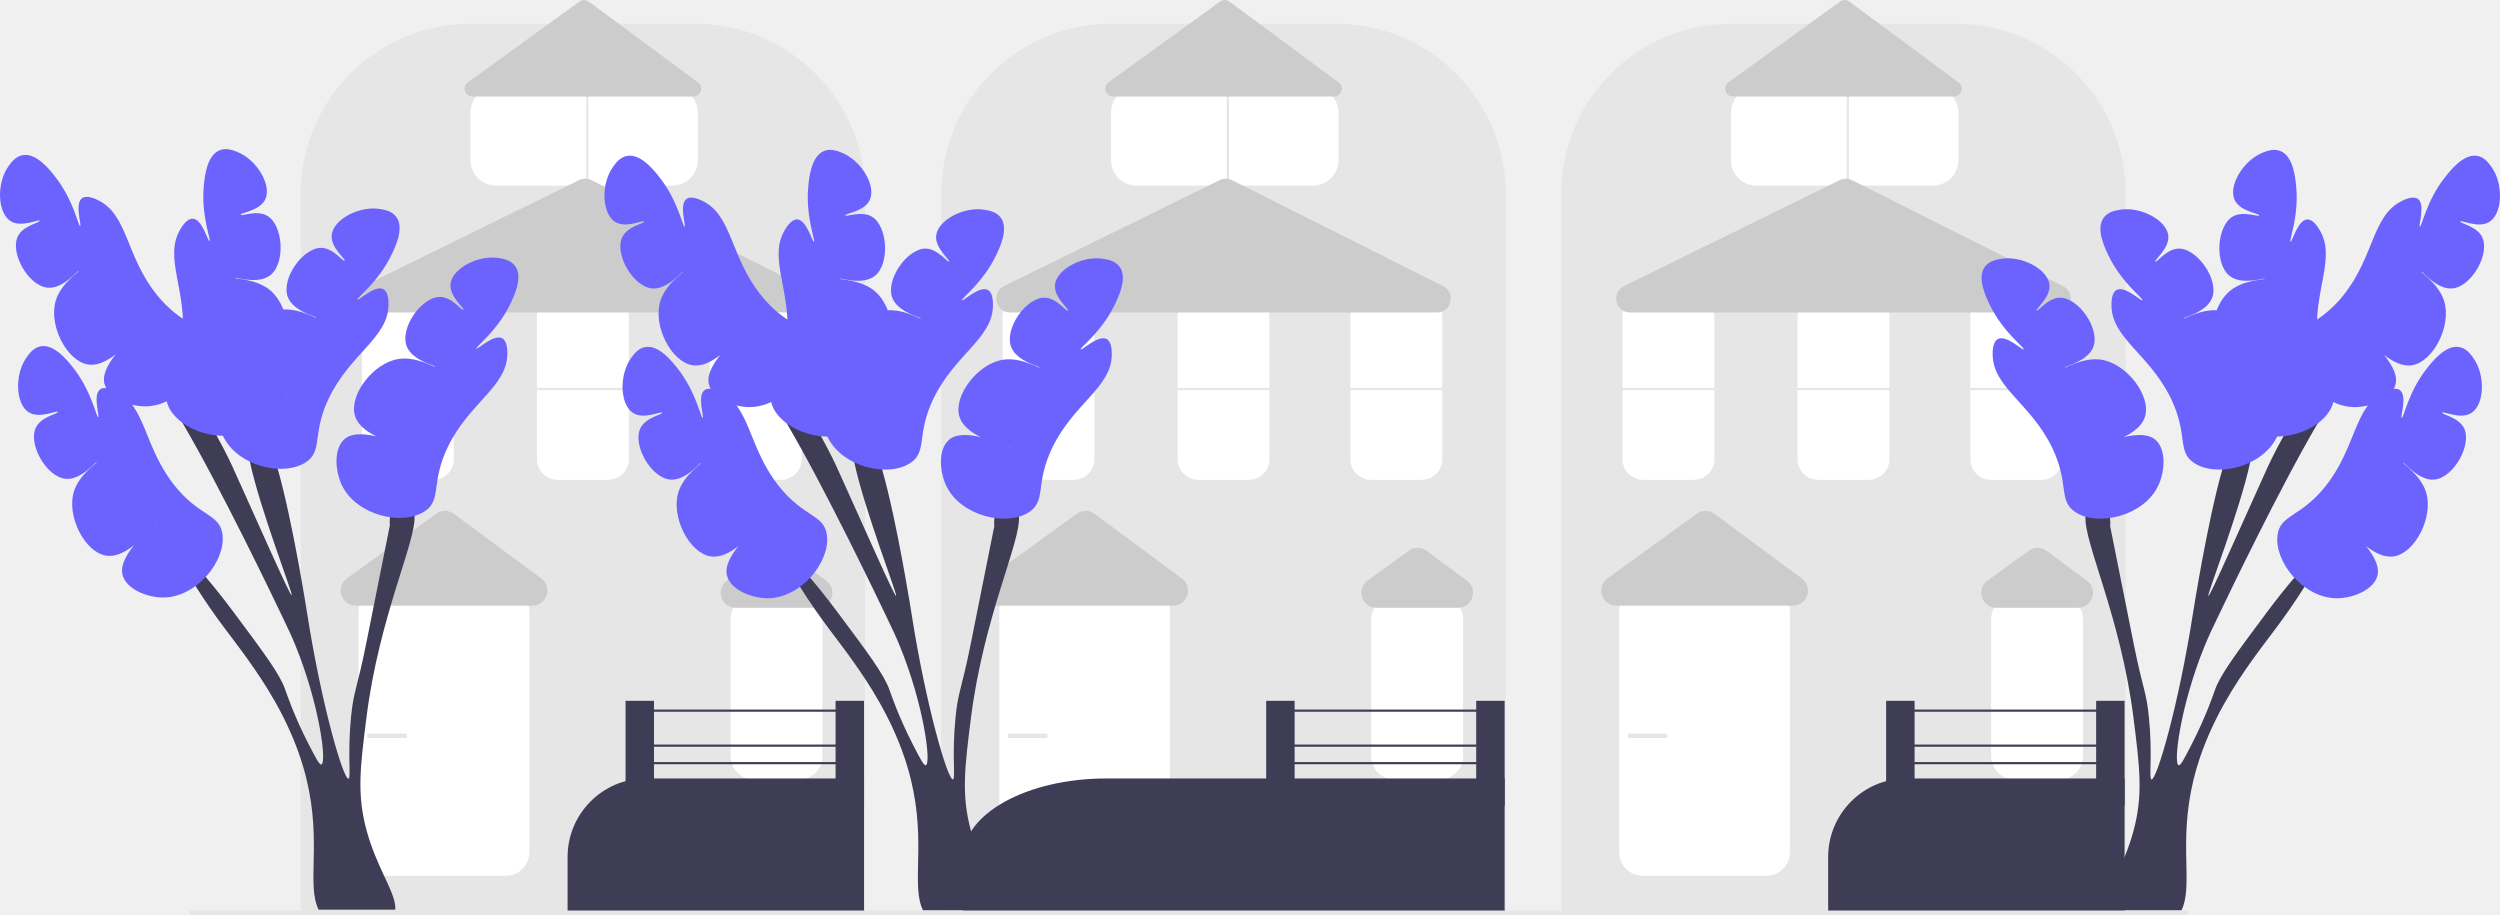
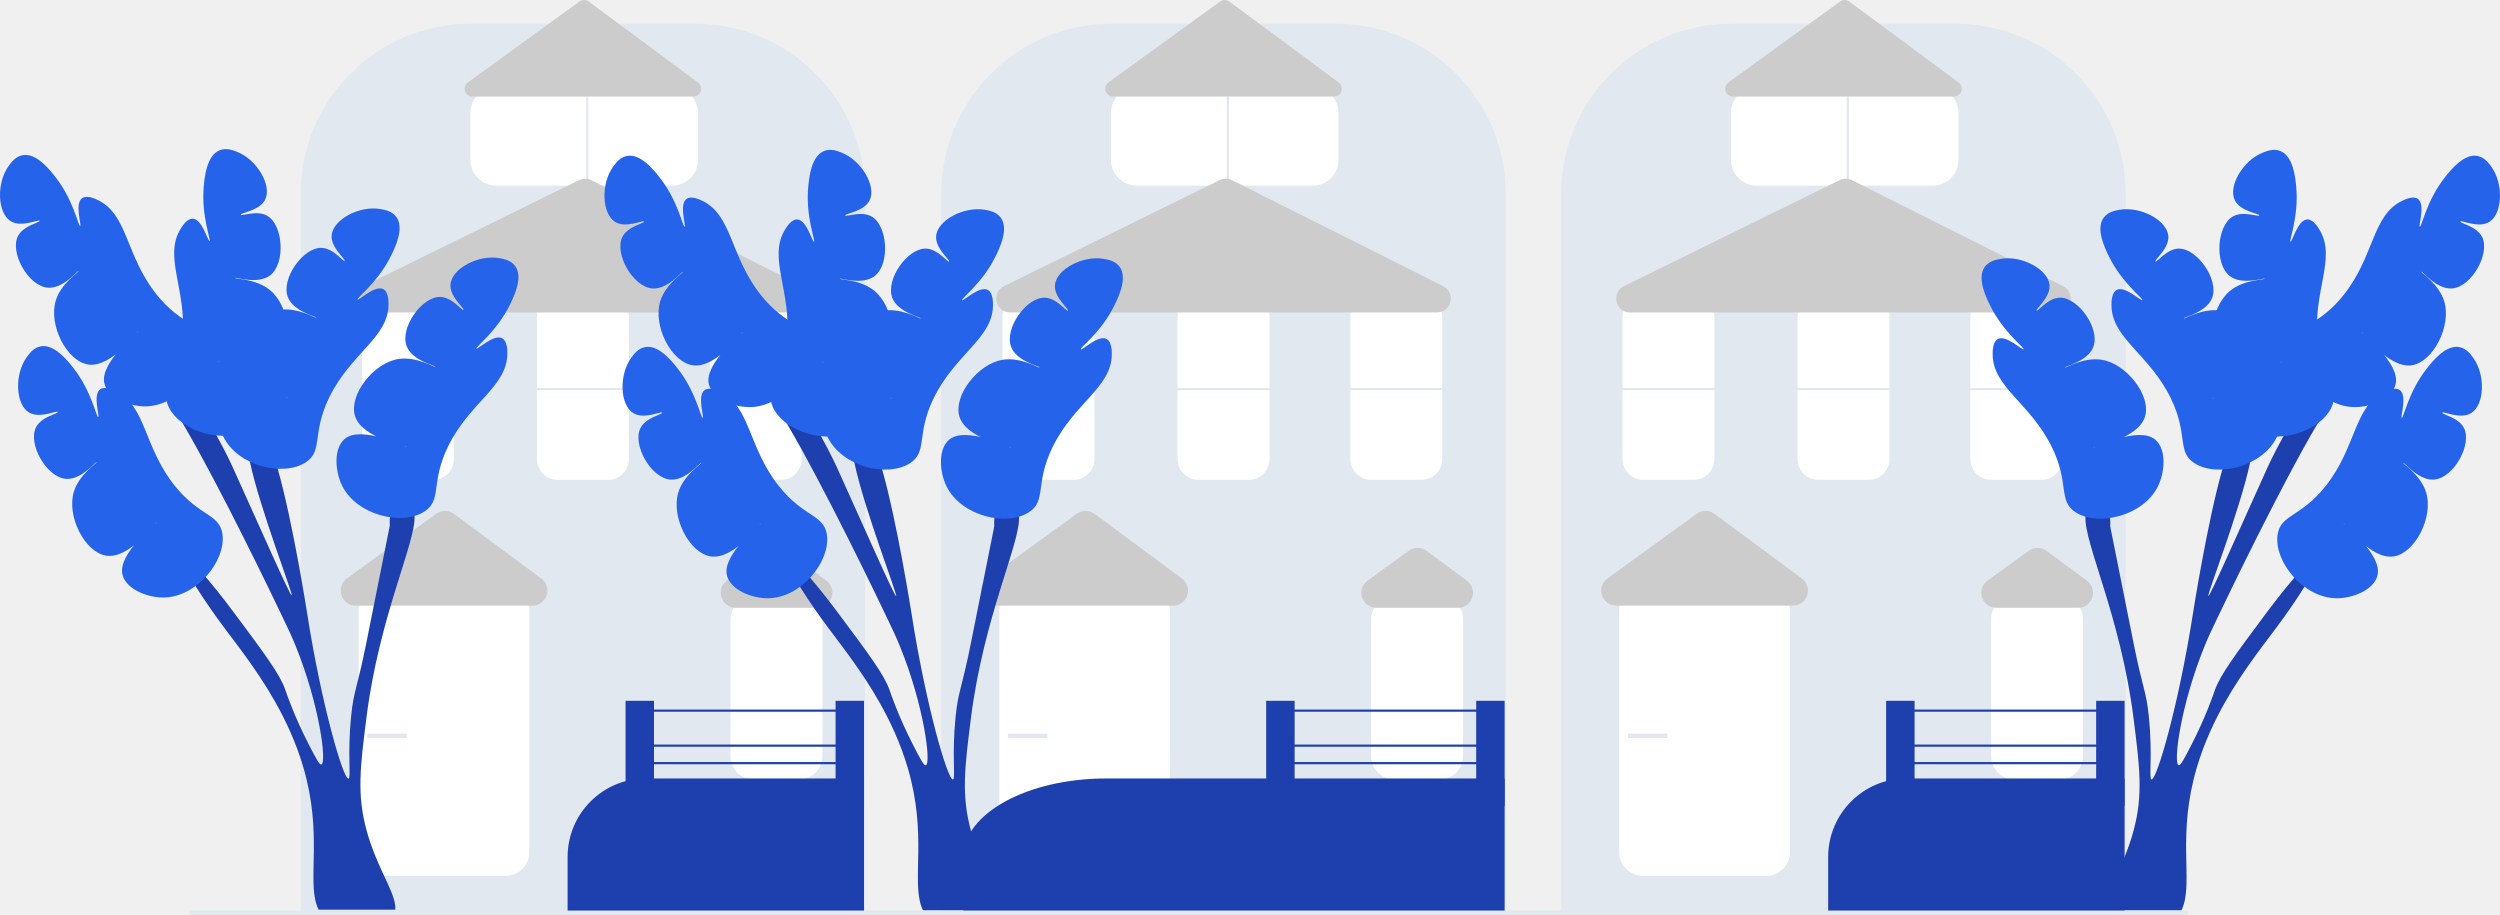
<svg xmlns="http://www.w3.org/2000/svg" width="967.814" height="354.159" viewBox="0 0 967.814 354.159">
  <g>
-     <path d="M582.907,353.449h-218.5V74.923c0-36.248,29.49-65.738,65.738-65.738h87.024c36.248,0,65.738,29.49,65.738,65.738V353.449Z" fill="#e6e6e6" />
+     <path d="M582.907,353.449h-218.5V74.923c0-36.248,29.49-65.738,65.738-65.738h87.024c36.248,0,65.738,29.49,65.738,65.738V353.449Z" fill="#E2E8F0" />
    <path d="M508.239,71.855h-68.214c-5.476,0-9.932-4.455-9.932-9.932v-18.246c0-5.477,4.455-9.932,9.932-9.932h68.214c5.477,0,9.932,4.455,9.932,9.932v18.246c0,5.477-4.455,9.932-9.932,9.932Z" fill="#fff" />
-     <rect x="407.175" y="82.441" width="136.351" height=".847" transform="translate(558.2154 -392.4859) rotate(90)" fill="#e6e6e6" />
+     <rect x="407.175" y="82.441" width="136.351" height=".847" transform="translate(558.2154 -392.4859) rotate(90)" fill="#E2E8F0" />
    <path d="M557.296,301.788h-17.378c-5.016,0-9.096-4.081-9.096-9.096v-52.948c0-5.015,4.08-9.096,9.096-9.096h17.378c5.016,0,9.096,4.081,9.096,9.096v52.948c0,5.015-4.08,9.096-9.096,9.096Z" fill="#fff" />
    <path d="M443.812,339.052h-47.866c-5.016,0-9.096-4.081-9.096-9.096v-93.599c0-5.015,4.08-9.096,9.096-9.096h47.866c5.016,0,9.096,4.081,9.096,9.096v93.599c0,5.015-4.08,9.096-9.096,9.096Z" fill="#fff" />
    <path d="M454.079,234.46h-68.355c-2.573,0-4.748-1.581-5.541-4.029-.793-2.447,.04-5.004,2.123-6.514l34.544-25.033c2.067-1.496,4.834-1.482,6.884,.036l33.811,25.033c2.057,1.523,2.867,4.077,2.066,6.506-.802,2.43-2.973,4-5.532,4Z" fill="#ccc" />
    <path d="M564.416,235.307h-31.572c-2.573,0-4.748-1.581-5.541-4.029-.794-2.447,.04-5.004,2.123-6.514l15.955-11.562c2.067-1.497,4.833-1.483,6.884,.036l15.617,11.562c2.056,1.522,2.867,4.076,2.066,6.506-.802,2.43-2.973,4-5.532,4Z" fill="#ccc" />
    <g>
      <path d="M550.333,185.763h-19.542c-4.419,0-8.014-3.595-8.014-8.014v-55.111c0-4.419,3.595-8.014,8.014-8.014h19.542c4.419,0,8.014,3.595,8.014,8.014v55.111c0,4.419-3.595,8.014-8.014,8.014Z" fill="#fff" />
      <path d="M483.428,185.763h-19.542c-4.419,0-8.014-3.595-8.014-8.014v-55.111c0-4.419,3.595-8.014,8.014-8.014h19.542c4.419,0,8.014,3.595,8.014,8.014v55.111c0,4.419-3.595,8.014-8.014,8.014Z" fill="#fff" />
      <path d="M415.676,185.763h-19.542c-4.419,0-8.014-3.595-8.014-8.014v-55.111c0-4.419,3.595-8.014,8.014-8.014h19.542c4.419,0,8.014,3.595,8.014,8.014v55.111c0,4.419-3.595,8.014-8.014,8.014Z" fill="#fff" />
      <path d="M556.231,120.975h-165.149c-2.958,0-4.769-2.095-5.251-4.17-.483-2.077,.219-4.756,2.874-6.061l83.46-41.013c1.504-.739,3.297-.732,4.797,.021l81.689,41.013c2.314,1.163,3.424,3.542,2.827,6.062-.598,2.519-2.656,4.148-5.246,4.148Z" fill="#ccc" />
    </g>
-     <path d="M582.483,353.026h-209.577v-21.269c0-16.758,24.807-30.392,55.3-30.392h154.276v51.661Z" fill="#3f3d56" />
-     <rect x="490.171" y="271.3" width="11.01" height="40.651" fill="#3f3d56" />
-     <rect x="571.474" y="271.3" width="11.01" height="40.651" fill="#3f3d56" />
-     <rect x="499.487" y="274.687" width="75.374" height=".847" fill="#3f3d56" />
-     <rect x="383.462" y="150.193" width="182.93" height=".847" fill="#e6e6e6" />
-     <rect x="499.487" y="288.238" width="75.374" height=".847" fill="#3f3d56" />
-     <rect x="499.487" y="295.013" width="75.374" height=".847" fill="#3f3d56" />
+     <path d="M582.483,353.026h-209.577v-21.269c0-16.758,24.807-30.392,55.3-30.392h154.276v51.661Z" fill="#1E40AF" />
+     <rect x="490.171" y="271.3" width="11.01" height="40.651" fill="#1E40AF" />
+     <rect x="571.474" y="271.3" width="11.01" height="40.651" fill="#1E40AF" />
+     <rect x="499.487" y="274.687" width="75.374" height=".847" fill="#1E40AF" />
+     <rect x="383.462" y="150.193" width="182.93" height=".847" fill="#E2E8F0" />
+     <rect x="499.487" y="288.238" width="75.374" height=".847" fill="#1E40AF" />
+     <rect x="499.487" y="295.013" width="75.374" height=".847" fill="#1E40AF" />
    <path d="M516.428,37.359h-85.542c-1.332,0-2.457-.818-2.868-2.085-.411-1.266,.021-2.589,1.099-3.371L472.346,.576c1.069-.773,2.501-.768,3.563,.019l42.312,31.327c1.064,.787,1.484,2.109,1.069,3.367-.415,1.257-1.539,2.07-2.863,2.07Z" fill="#ccc" />
-     <rect x="390.237" y="284.003" width="15.244" height="1.694" fill="#e6e6e6" />
+     <rect x="390.237" y="284.003" width="15.244" height="1.694" fill="#E2E8F0" />
  </g>
  <g>
-     <path d="M334.907,353.449H116.407V74.923c0-36.248,29.49-65.738,65.738-65.738h87.024c36.248,0,65.738,29.49,65.738,65.738V353.449Z" fill="#e6e6e6" />
+     <path d="M334.907,353.449H116.407V74.923c0-36.248,29.49-65.738,65.738-65.738h87.024c36.248,0,65.738,29.49,65.738,65.738V353.449Z" fill="#E2E8F0" />
    <path d="M260.239,71.855h-68.214c-5.476,0-9.932-4.455-9.932-9.932v-18.246c0-5.477,4.455-9.932,9.932-9.932h68.214c5.477,0,9.932,4.455,9.932,9.932v18.246c0,5.477-4.455,9.932-9.932,9.932Z" fill="#fff" />
-     <rect x="159.175" y="82.441" width="136.351" height=".847" transform="translate(310.2154 -144.4859) rotate(90)" fill="#e6e6e6" />
+     <rect x="159.175" y="82.441" width="136.351" height=".847" transform="translate(310.2154 -144.4859) rotate(90)" fill="#E2E8F0" />
    <path d="M309.296,301.788h-17.378c-5.016,0-9.096-4.081-9.096-9.096v-52.948c0-5.015,4.08-9.096,9.096-9.096h17.378c5.016,0,9.096,4.081,9.096,9.096v52.948c0,5.015-4.08,9.096-9.096,9.096Z" fill="#fff" />
    <path d="M195.812,339.052h-47.866c-5.016,0-9.096-4.081-9.096-9.096v-93.599c0-5.015,4.08-9.096,9.096-9.096h47.866c5.016,0,9.096,4.081,9.096,9.096v93.599c0,5.015-4.08,9.096-9.096,9.096Z" fill="#fff" />
    <path d="M206.079,234.46h-68.355c-2.573,0-4.748-1.581-5.541-4.029-.793-2.447,.04-5.004,2.123-6.514l34.544-25.033c2.067-1.496,4.834-1.482,6.884,.036l33.811,25.033c2.057,1.523,2.867,4.077,2.066,6.506-.802,2.43-2.973,4-5.532,4Z" fill="#ccc" />
    <path d="M316.416,235.307h-31.572c-2.573,0-4.748-1.581-5.541-4.029-.794-2.447,.04-5.004,2.123-6.514l15.955-11.562c2.067-1.497,4.833-1.483,6.884,.036l15.617,11.562c2.056,1.522,2.867,4.076,2.066,6.506-.802,2.43-2.973,4-5.532,4Z" fill="#ccc" />
    <g>
      <path d="M302.333,185.763h-19.542c-4.419,0-8.014-3.595-8.014-8.014v-55.111c0-4.419,3.595-8.014,8.014-8.014h19.542c4.419,0,8.014,3.595,8.014,8.014v55.111c0,4.419-3.595,8.014-8.014,8.014Z" fill="#fff" />
      <path d="M235.428,185.763h-19.542c-4.419,0-8.014-3.595-8.014-8.014v-55.111c0-4.419,3.595-8.014,8.014-8.014h19.542c4.419,0,8.014,3.595,8.014,8.014v55.111c0,4.419-3.595,8.014-8.014,8.014Z" fill="#fff" />
      <path d="M167.676,185.763h-19.542c-4.419,0-8.014-3.595-8.014-8.014v-55.111c0-4.419,3.595-8.014,8.014-8.014h19.542c4.419,0,8.014,3.595,8.014,8.014v55.111c0,4.419-3.595,8.014-8.014,8.014Z" fill="#fff" />
      <path d="M308.231,120.975H143.082c-2.958,0-4.769-2.095-5.251-4.17-.483-2.077,.219-4.756,2.874-6.061l83.46-41.013c1.504-.739,3.297-.732,4.797,.021l81.689,41.013c2.314,1.163,3.424,3.542,2.827,6.062-.598,2.519-2.656,4.148-5.246,4.148Z" fill="#ccc" />
    </g>
-     <path d="M334.483,353.026h-114.755v-21.269c0-16.758,13.583-30.392,30.28-30.392h84.475v51.661Z" fill="#3f3d56" />
-     <rect x="242.171" y="271.3" width="11.01" height="40.651" fill="#3f3d56" />
-     <rect x="323.474" y="271.3" width="11.01" height="40.651" fill="#3f3d56" />
-     <rect x="251.487" y="274.687" width="75.374" height=".847" fill="#3f3d56" />
-     <rect x="135.462" y="150.193" width="182.93" height=".847" fill="#e6e6e6" />
-     <rect x="251.487" y="288.238" width="75.374" height=".847" fill="#3f3d56" />
-     <rect x="251.487" y="295.013" width="75.374" height=".847" fill="#3f3d56" />
+     <path d="M334.483,353.026h-114.755v-21.269c0-16.758,13.583-30.392,30.28-30.392h84.475v51.661Z" fill="#1E40AF" />
+     <rect x="242.171" y="271.3" width="11.01" height="40.651" fill="#1E40AF" />
+     <rect x="323.474" y="271.3" width="11.01" height="40.651" fill="#1E40AF" />
+     <rect x="251.487" y="274.687" width="75.374" height=".847" fill="#1E40AF" />
+     <rect x="135.462" y="150.193" width="182.93" height=".847" fill="#E2E8F0" />
+     <rect x="251.487" y="288.238" width="75.374" height=".847" fill="#1E40AF" />
+     <rect x="251.487" y="295.013" width="75.374" height=".847" fill="#1E40AF" />
    <path d="M268.428,37.359h-85.542c-1.332,0-2.457-.818-2.868-2.085-.411-1.266,.021-2.589,1.099-3.371L224.346,.576c1.069-.773,2.501-.768,3.563,.019l42.312,31.327c1.064,.787,1.484,2.109,1.069,3.367-.415,1.257-1.539,2.07-2.863,2.07Z" fill="#ccc" />
-     <rect x="142.237" y="284.003" width="15.244" height="1.694" fill="#e6e6e6" />
+     <rect x="142.237" y="284.003" width="15.244" height="1.694" fill="#E2E8F0" />
  </g>
  <g>
-     <path d="M822.907,353.449h-218.5V74.923c0-36.248,29.49-65.738,65.738-65.738h87.024c36.248,0,65.738,29.49,65.738,65.738V353.449Z" fill="#e6e6e6" />
+     <path d="M822.907,353.449h-218.5V74.923c0-36.248,29.49-65.738,65.738-65.738h87.024c36.248,0,65.738,29.49,65.738,65.738V353.449Z" fill="#E2E8F0" />
    <path d="M748.239,71.855h-68.214c-5.476,0-9.932-4.455-9.932-9.932v-18.246c0-5.477,4.455-9.932,9.932-9.932h68.214c5.477,0,9.932,4.455,9.932,9.932v18.246c0,5.477-4.455,9.932-9.932,9.932Z" fill="#fff" />
-     <rect x="647.175" y="82.441" width="136.351" height=".847" transform="translate(798.2154 -632.4859) rotate(90)" fill="#e6e6e6" />
+     <rect x="647.175" y="82.441" width="136.351" height=".847" transform="translate(798.2154 -632.4859) rotate(90)" fill="#E2E8F0" />
    <path d="M797.296,301.788h-17.378c-5.016,0-9.096-4.081-9.096-9.096v-52.948c0-5.015,4.08-9.096,9.096-9.096h17.378c5.016,0,9.096,4.081,9.096,9.096v52.948c0,5.015-4.08,9.096-9.096,9.096Z" fill="#fff" />
    <path d="M683.812,339.052h-47.866c-5.016,0-9.096-4.081-9.096-9.096v-93.599c0-5.015,4.08-9.096,9.096-9.096h47.866c5.016,0,9.096,4.081,9.096,9.096v93.599c0,5.015-4.08,9.096-9.096,9.096Z" fill="#fff" />
    <path d="M694.079,234.46h-68.355c-2.573,0-4.748-1.581-5.541-4.029-.793-2.447,.04-5.004,2.123-6.514l34.544-25.033c2.067-1.496,4.834-1.482,6.884,.036l33.811,25.033c2.057,1.523,2.867,4.077,2.066,6.506-.802,2.43-2.973,4-5.532,4Z" fill="#ccc" />
    <path d="M804.416,235.307h-31.572c-2.573,0-4.748-1.581-5.541-4.029-.794-2.447,.04-5.004,2.123-6.514l15.955-11.562c2.067-1.497,4.833-1.483,6.884,.036l15.617,11.562c2.056,1.522,2.867,4.076,2.066,6.506-.802,2.43-2.973,4-5.532,4Z" fill="#ccc" />
    <g>
      <path d="M790.333,185.763h-19.542c-4.419,0-8.014-3.595-8.014-8.014v-55.111c0-4.419,3.595-8.014,8.014-8.014h19.542c4.419,0,8.014,3.595,8.014,8.014v55.111c0,4.419-3.595,8.014-8.014,8.014Z" fill="#fff" />
      <path d="M723.428,185.763h-19.542c-4.419,0-8.014-3.595-8.014-8.014v-55.111c0-4.419,3.595-8.014,8.014-8.014h19.542c4.419,0,8.014,3.595,8.014,8.014v55.111c0,4.419-3.595,8.014-8.014,8.014Z" fill="#fff" />
      <path d="M655.676,185.763h-19.542c-4.419,0-8.014-3.595-8.014-8.014v-55.111c0-4.419,3.595-8.014,8.014-8.014h19.542c4.419,0,8.014,3.595,8.014,8.014v55.111c0,4.419-3.595,8.014-8.014,8.014Z" fill="#fff" />
      <path d="M796.231,120.975h-165.149c-2.958,0-4.769-2.095-5.251-4.17-.483-2.077,.219-4.756,2.874-6.061l83.46-41.013c1.504-.739,3.297-.732,4.797,.021l81.689,41.013c2.314,1.163,3.424,3.542,2.827,6.062-.598,2.519-2.656,4.148-5.246,4.148Z" fill="#ccc" />
    </g>
-     <path d="M822.483,353.026h-114.755v-21.269c0-16.758,13.583-30.392,30.28-30.392h84.475v51.661Z" fill="#3f3d56" />
-     <rect x="730.171" y="271.3" width="11.01" height="40.651" fill="#3f3d56" />
-     <rect x="811.474" y="271.3" width="11.01" height="40.651" fill="#3f3d56" />
-     <rect x="739.487" y="274.687" width="75.374" height=".847" fill="#3f3d56" />
-     <rect x="623.462" y="150.193" width="182.93" height=".847" fill="#e6e6e6" />
-     <rect x="739.487" y="288.238" width="75.374" height=".847" fill="#3f3d56" />
-     <rect x="739.487" y="295.013" width="75.374" height=".847" fill="#3f3d56" />
+     <path d="M822.483,353.026h-114.755v-21.269c0-16.758,13.583-30.392,30.28-30.392h84.475v51.661Z" fill="#1E40AF" />
+     <rect x="730.171" y="271.3" width="11.01" height="40.651" fill="#1E40AF" />
+     <rect x="811.474" y="271.3" width="11.01" height="40.651" fill="#1E40AF" />
+     <rect x="739.487" y="274.687" width="75.374" height=".847" fill="#1E40AF" />
+     <rect x="623.462" y="150.193" width="182.93" height=".847" fill="#E2E8F0" />
+     <rect x="739.487" y="288.238" width="75.374" height=".847" fill="#1E40AF" />
+     <rect x="739.487" y="295.013" width="75.374" height=".847" fill="#1E40AF" />
    <path d="M756.428,37.359h-85.542c-1.332,0-2.457-.818-2.868-2.085-.411-1.266,.021-2.589,1.099-3.371L712.346,.576c1.069-.773,2.501-.768,3.563,.019l42.312,31.327c1.064,.787,1.484,2.109,1.069,3.367-.415,1.257-1.539,2.07-2.863,2.07Z" fill="#ccc" />
-     <rect x="630.237" y="284.003" width="15.244" height="1.694" fill="#e6e6e6" />
+     <rect x="630.237" y="284.003" width="15.244" height="1.694" fill="#E2E8F0" />
  </g>
  <g>
-     <path d="M152.977,350.479c.07,.59,.09,1.14,.05,1.68h-29.69c-.27-.54-.5-1.1-.7-1.68-3.63-10.43,2.34-27.79-5.23-53.53-5.62-19.1-16.11-34.04-21-41-6.01-8.56-12.82-16.46-20.71-29.08-1.71-2.73-3.47-5.69-5.29-8.92-.61-1.08-7.64-13.61-7-14,.3-.18,2.16,2.35,2.79,3.2,5.56,7.52,8.79,10.81,13.42,16.22,2.81,3.28,6.13,7.33,10.79,13.58,11.95,16.01,17.92,24.01,20,30,.55,1.6,3.48,10.26,9,21,2.82,5.48,4.23,8.22,5,8,2.18-.63-.76-23.32-10-46-1.58-3.86-2.76-6.33-5-11-3.64-7.62-23.91-49.97-38.81-75.32-1.87-3.19-3.66-6.1-5.31-8.65-.32-.48-.63-.95-.93-1.4-2.08-3.1-3.92-5.55-5.45-7.13-.81-.84-2.87-3.22-7-8-1.64-1.9-2.84-3.31-3.65-4.34-.12-.15-.23-.3-.32-.43-.98-1.28-1.26-1.9-1.03-2.23,.33-.47,1.6-.2,2.99,.29,.15,.05,.31,.11,.46,.17,1.51,.56,3.04,1.29,3.55,1.54,4.68,2.25,9.25,6.28,13.48,11.07,1.57,1.77,3.08,3.64,4.54,5.56,4.7,6.2,8.8,12.95,11.9,18.5,3.8,6.84,6.08,11.87,6.08,11.87,10.61,23.43,22.38,50.23,23,50,.68-.25-12.37-33.61-16.17-51.73-1.27-6.07-1.5-10.43,.17-11.27,.06-.03,.12-.06,.19-.08,.26-.09,.5-.08,.63-.07,0,0,1.55-.2,3.18,.15,2.03,.44,4.34,6.09,6.59,14.02,5.85,20.44,11.41,55.98,11.41,55.98,5.56,35.55,14,64.32,16,64,1.11-.18-.48-9.11,1-24,1.04-10.44,2.22-10.12,6-29,6-29.95,9-44.92,9-45-.03-.63-.11-1.9,.08-3.22,.2-1.43,.71-2.93,1.92-3.78,1.84-1.3,4.8-.74,6,0,.96,.6,1.45,1.7,1.56,3.28,.66,9.94-13.62,38.76-18.56,77.72-2.46,19.41-3.81,30,0,44,3.77,13.88,10.34,22.72,11.07,29.03Z" fill="#3f3d56" />
-     <path d="M193.407,99.949c-8.204-1.493-18.393,3.999-19,10-.5,4.94,5.572,9.45,5,10-.535,.514-4.297-4.907-9-5-7.106-.141-15.635,11.894-13,19,2.115,5.704,11.18,7.57,11,8-.169,.406-7.075-4.021-14-3-9.915,1.462-19.409,14.024-17,22,2.692,8.912,20.116,11.671,20,12-.122,.348-17.537-8.568-24-3-4.335,3.735-3.713,12.441-1,18,5.663,11.604,23.33,15.716,32,10,6.741-4.444,2.195-10.975,9-25,8.357-17.223,22.89-23.199,23-36,.01-1.164,.042-4.912-2-6-3.262-1.737-9.556,4.514-10,4-.48-.556,7.946-6.644,13-17,1.59-3.257,5.206-10.668,2-15-1.632-2.205-4.359-2.701-6-3Z" fill="#6c63ff" />
-     <path d="M147.407,80.949c-8.204-1.493-18.393,3.999-19,10-.5,4.94,5.572,9.45,5,10-.535,.514-4.297-4.907-9-5-7.106-.141-15.635,11.894-13,19,2.115,5.704,11.18,7.57,11,8-.169,.406-7.075-4.021-14-3-9.915,1.462-19.409,14.024-17,22,2.692,8.912,20.116,11.671,20,12-.122,.348-17.537-8.568-24-3-4.335,3.735-3.713,12.441-1,18,5.663,11.604,23.33,15.716,32,10,6.741-4.444,2.195-10.975,9-25,8.357-17.223,22.89-23.199,23-36,.01-1.164,.042-4.912-2-6-3.262-1.737-9.556,4.514-10,4-.48-.556,7.946-6.644,13-17,1.59-3.257,5.206-10.668,2-15-1.632-2.205-4.359-2.701-6-3Z" fill="#6c63ff" />
-     <path d="M91.705,58.745c7.776,3.011,13.598,13.014,10.982,18.45-2.153,4.474-9.687,5.15-9.486,5.918,.188,.717,6.227-1.941,10.286,.435,6.134,3.59,7.124,18.308,1.166,22.992-4.783,3.76-13.487,.618-13.559,1.079-.067,.434,8.134,.265,13.506,4.752,7.692,6.424,9.23,22.095,3.011,27.639-6.949,6.195-23.25-.55-23.323-.209-.077,.36,19.43,1.85,22.035,9.973,1.747,5.449-3.329,12.549-8.546,15.873-10.889,6.939-28.103,1.221-32.513-8.181-3.429-7.31,3.858-10.506,5.378-26.021,1.867-19.052-7.408-31.737-.818-42.712,.599-.998,2.529-4.212,4.839-4.073,3.689,.222,5.793,8.84,6.44,8.633,.7-.224-3.308-9.815-2.21-21.287,.345-3.608,1.131-11.817,6.127-13.837,2.544-1.029,5.128-.028,6.684,.574Z" fill="#6c63ff" />
-     <path d="M3.398,64.184c-4.903,6.745-4.374,18.308,.771,21.457,4.235,2.593,10.932-.922,11.179-.169,.231,.705-6.285,1.744-8.408,5.941-3.209,6.342,3.937,19.247,11.482,19.954,6.057,.568,11.669-6.791,11.979-6.442,.292,.329-6.692,4.631-8.775,11.314-2.983,9.568,4.22,23.571,12.451,24.859,9.197,1.44,19.24-13.064,19.486-12.817,.26,.261-15.326,12.086-13.112,20.325,1.485,5.526,9.599,8.741,15.786,8.707,12.912-.071,24.279-14.206,22.888-24.497-1.081-8.002-8.937-6.738-18.624-18.952-11.895-14.999-10.977-30.686-22.464-36.337-1.045-.514-4.408-2.168-6.274-.8-2.98,2.186-.077,10.569-.733,10.745-.709,.191-2.54-10.041-9.68-19.086-2.246-2.845-7.355-9.318-12.649-8.307-2.695,.514-4.324,2.756-5.305,4.105Z" fill="#6c63ff" />
-     <path d="M10.398,138.184c-4.903,6.745-4.374,18.308,.771,21.457,4.235,2.593,10.932-.922,11.179-.169,.231,.705-6.285,1.744-8.408,5.941-3.209,6.342,3.937,19.247,11.482,19.954,6.057,.568,11.669-6.791,11.979-6.442,.292,.329-6.692,4.631-8.775,11.314-2.983,9.568,4.22,23.571,12.451,24.859,9.197,1.44,19.24-13.064,19.486-12.817,.26,.261-15.326,12.086-13.112,20.325,1.485,5.526,9.599,8.741,15.786,8.707,12.912-.071,24.279-14.206,22.888-24.497-1.081-8.002-8.937-6.738-18.624-18.952-11.895-14.999-10.977-30.686-22.464-36.337-1.045-.514-4.408-2.168-6.274-.8-2.98,2.186-.077,10.569-.733,10.745-.709,.191-2.54-10.041-9.68-19.086-2.246-2.845-7.355-9.318-12.649-8.307-2.695,.514-4.324,2.756-5.305,4.105Z" fill="#6c63ff" />
+     <path d="M152.977,350.479c.07,.59,.09,1.14,.05,1.68h-29.69c-.27-.54-.5-1.1-.7-1.68-3.63-10.43,2.34-27.79-5.23-53.53-5.62-19.1-16.11-34.04-21-41-6.01-8.56-12.82-16.46-20.71-29.08-1.71-2.73-3.47-5.69-5.29-8.92-.61-1.08-7.64-13.61-7-14,.3-.18,2.16,2.35,2.79,3.2,5.56,7.52,8.79,10.81,13.42,16.22,2.81,3.28,6.13,7.33,10.79,13.58,11.95,16.01,17.92,24.01,20,30,.55,1.6,3.48,10.26,9,21,2.82,5.48,4.23,8.22,5,8,2.18-.63-.76-23.32-10-46-1.58-3.86-2.76-6.33-5-11-3.64-7.62-23.91-49.97-38.81-75.32-1.87-3.19-3.66-6.1-5.31-8.65-.32-.48-.63-.95-.93-1.4-2.08-3.1-3.92-5.55-5.45-7.13-.81-.84-2.87-3.22-7-8-1.64-1.9-2.84-3.31-3.65-4.34-.12-.15-.23-.3-.32-.43-.98-1.28-1.26-1.9-1.03-2.23,.33-.47,1.6-.2,2.99,.29,.15,.05,.31,.11,.46,.17,1.51,.56,3.04,1.29,3.55,1.54,4.68,2.25,9.25,6.28,13.48,11.07,1.57,1.77,3.08,3.64,4.54,5.56,4.7,6.2,8.8,12.95,11.9,18.5,3.8,6.84,6.08,11.87,6.08,11.87,10.61,23.43,22.38,50.23,23,50,.68-.25-12.37-33.61-16.17-51.73-1.27-6.07-1.5-10.43,.17-11.27,.06-.03,.12-.06,.19-.08,.26-.09,.5-.08,.63-.07,0,0,1.55-.2,3.18,.15,2.03,.44,4.34,6.09,6.59,14.02,5.85,20.44,11.41,55.98,11.41,55.98,5.56,35.55,14,64.32,16,64,1.11-.18-.48-9.11,1-24,1.04-10.44,2.22-10.12,6-29,6-29.95,9-44.92,9-45-.03-.63-.11-1.9,.08-3.22,.2-1.43,.71-2.93,1.92-3.78,1.84-1.3,4.8-.74,6,0,.96,.6,1.45,1.7,1.56,3.28,.66,9.94-13.62,38.76-18.56,77.72-2.46,19.41-3.81,30,0,44,3.77,13.88,10.34,22.72,11.07,29.03Z" fill="#1E40AF" />
+     <path d="M193.407,99.949c-8.204-1.493-18.393,3.999-19,10-.5,4.94,5.572,9.45,5,10-.535,.514-4.297-4.907-9-5-7.106-.141-15.635,11.894-13,19,2.115,5.704,11.18,7.57,11,8-.169,.406-7.075-4.021-14-3-9.915,1.462-19.409,14.024-17,22,2.692,8.912,20.116,11.671,20,12-.122,.348-17.537-8.568-24-3-4.335,3.735-3.713,12.441-1,18,5.663,11.604,23.33,15.716,32,10,6.741-4.444,2.195-10.975,9-25,8.357-17.223,22.89-23.199,23-36,.01-1.164,.042-4.912-2-6-3.262-1.737-9.556,4.514-10,4-.48-.556,7.946-6.644,13-17,1.59-3.257,5.206-10.668,2-15-1.632-2.205-4.359-2.701-6-3Z" fill="#2563EB" />
+     <path d="M147.407,80.949c-8.204-1.493-18.393,3.999-19,10-.5,4.94,5.572,9.45,5,10-.535,.514-4.297-4.907-9-5-7.106-.141-15.635,11.894-13,19,2.115,5.704,11.18,7.57,11,8-.169,.406-7.075-4.021-14-3-9.915,1.462-19.409,14.024-17,22,2.692,8.912,20.116,11.671,20,12-.122,.348-17.537-8.568-24-3-4.335,3.735-3.713,12.441-1,18,5.663,11.604,23.33,15.716,32,10,6.741-4.444,2.195-10.975,9-25,8.357-17.223,22.89-23.199,23-36,.01-1.164,.042-4.912-2-6-3.262-1.737-9.556,4.514-10,4-.48-.556,7.946-6.644,13-17,1.59-3.257,5.206-10.668,2-15-1.632-2.205-4.359-2.701-6-3Z" fill="#2563EB" />
+     <path d="M91.705,58.745c7.776,3.011,13.598,13.014,10.982,18.45-2.153,4.474-9.687,5.15-9.486,5.918,.188,.717,6.227-1.941,10.286,.435,6.134,3.59,7.124,18.308,1.166,22.992-4.783,3.76-13.487,.618-13.559,1.079-.067,.434,8.134,.265,13.506,4.752,7.692,6.424,9.23,22.095,3.011,27.639-6.949,6.195-23.25-.55-23.323-.209-.077,.36,19.43,1.85,22.035,9.973,1.747,5.449-3.329,12.549-8.546,15.873-10.889,6.939-28.103,1.221-32.513-8.181-3.429-7.31,3.858-10.506,5.378-26.021,1.867-19.052-7.408-31.737-.818-42.712,.599-.998,2.529-4.212,4.839-4.073,3.689,.222,5.793,8.84,6.44,8.633,.7-.224-3.308-9.815-2.21-21.287,.345-3.608,1.131-11.817,6.127-13.837,2.544-1.029,5.128-.028,6.684,.574Z" fill="#2563EB" />
+     <path d="M3.398,64.184c-4.903,6.745-4.374,18.308,.771,21.457,4.235,2.593,10.932-.922,11.179-.169,.231,.705-6.285,1.744-8.408,5.941-3.209,6.342,3.937,19.247,11.482,19.954,6.057,.568,11.669-6.791,11.979-6.442,.292,.329-6.692,4.631-8.775,11.314-2.983,9.568,4.22,23.571,12.451,24.859,9.197,1.44,19.24-13.064,19.486-12.817,.26,.261-15.326,12.086-13.112,20.325,1.485,5.526,9.599,8.741,15.786,8.707,12.912-.071,24.279-14.206,22.888-24.497-1.081-8.002-8.937-6.738-18.624-18.952-11.895-14.999-10.977-30.686-22.464-36.337-1.045-.514-4.408-2.168-6.274-.8-2.98,2.186-.077,10.569-.733,10.745-.709,.191-2.54-10.041-9.68-19.086-2.246-2.845-7.355-9.318-12.649-8.307-2.695,.514-4.324,2.756-5.305,4.105Z" fill="#2563EB" />
+     <path d="M10.398,138.184c-4.903,6.745-4.374,18.308,.771,21.457,4.235,2.593,10.932-.922,11.179-.169,.231,.705-6.285,1.744-8.408,5.941-3.209,6.342,3.937,19.247,11.482,19.954,6.057,.568,11.669-6.791,11.979-6.442,.292,.329-6.692,4.631-8.775,11.314-2.983,9.568,4.22,23.571,12.451,24.859,9.197,1.44,19.24-13.064,19.486-12.817,.26,.261-15.326,12.086-13.112,20.325,1.485,5.526,9.599,8.741,15.786,8.707,12.912-.071,24.279-14.206,22.888-24.497-1.081-8.002-8.937-6.738-18.624-18.952-11.895-14.999-10.977-30.686-22.464-36.337-1.045-.514-4.408-2.168-6.274-.8-2.98,2.186-.077,10.569-.733,10.745-.709,.191-2.54-10.041-9.68-19.086-2.246-2.845-7.355-9.318-12.649-8.307-2.695,.514-4.324,2.756-5.305,4.105Z" fill="#2563EB" />
  </g>
  <g>
-     <path d="M386.977,350.769c.07,.59,.09,1.14,.05,1.68h-29.69c-.27-.54-.5-1.1-.7-1.68-3.63-10.43,2.34-27.79-5.23-53.53-5.62-19.1-16.11-34.04-21-41-6.01-8.56-12.82-16.46-20.71-29.08-1.71-2.73-3.47-5.69-5.29-8.92-.61-1.08-7.64-13.61-7-14,.3-.18,2.16,2.35,2.79,3.2,5.56,7.52,8.79,10.81,13.42,16.22,2.81,3.28,6.13,7.33,10.79,13.58,11.95,16.01,17.92,24.01,20,30,.55,1.6,3.48,10.26,9,21,2.82,5.48,4.23,8.22,5,8,2.18-.63-.76-23.32-10-46-1.58-3.86-2.76-6.33-5-11-3.64-7.62-23.91-49.97-38.81-75.32-1.87-3.19-3.66-6.1-5.31-8.65-.32-.48-.63-.95-.93-1.4-2.08-3.1-3.92-5.55-5.45-7.13-.81-.84-2.87-3.22-7-8-1.64-1.9-2.84-3.31-3.65-4.34-.12-.15-.23-.3-.32-.43-.98-1.28-1.26-1.9-1.03-2.23,.33-.47,1.6-.2,2.99,.29,.15,.05,.31,.11,.46,.17,1.51,.56,3.04,1.29,3.55,1.54,4.68,2.25,9.25,6.28,13.48,11.07,1.57,1.77,3.08,3.64,4.54,5.56,4.7,6.2,8.8,12.95,11.9,18.5,3.8,6.84,6.08,11.87,6.08,11.87,10.61,23.43,22.38,50.23,23,50,.68-.25-12.37-33.61-16.17-51.73-1.27-6.07-1.5-10.43,.17-11.27,.06-.03,.12-.06,.19-.08,.26-.09,.5-.08,.63-.07,0,0,1.55-.2,3.18,.15,2.03,.44,4.34,6.09,6.59,14.02,5.85,20.44,11.41,55.98,11.41,55.98,5.56,35.55,14,64.32,16,64,1.11-.18-.48-9.11,1-24,1.04-10.44,2.22-10.12,6-29,6-29.95,9-44.92,9-45-.03-.63-.11-1.9,.08-3.22,.2-1.43,.71-2.93,1.92-3.78,1.84-1.3,4.8-.74,6,0,.96,.6,1.45,1.7,1.56,3.28,.66,9.94-13.62,38.76-18.56,77.72-2.46,19.41-3.81,30,0,44,3.77,13.88,10.34,22.72,11.07,29.03Z" fill="#3f3d56" />
-     <path d="M427.407,100.239c-8.204-1.493-18.393,3.999-19,10-.5,4.94,5.572,9.45,5,10-.535,.514-4.297-4.907-9-5-7.106-.141-15.635,11.894-13,19,2.115,5.704,11.18,7.57,11,8-.169,.406-7.075-4.021-14-3-9.915,1.462-19.409,14.024-17,22,2.692,8.912,20.116,11.671,20,12-.122,.348-17.537-8.568-24-3-4.335,3.735-3.713,12.441-1,18,5.663,11.604,23.33,15.716,32,10,6.741-4.444,2.195-10.975,9-25,8.357-17.223,22.89-23.199,23-36,.01-1.164,.042-4.912-2-6-3.262-1.737-9.556,4.514-10,4-.48-.556,7.946-6.644,13-17,1.59-3.257,5.206-10.668,2-15-1.632-2.205-4.359-2.701-6-3Z" fill="#6c63ff" />
-     <path d="M381.407,81.239c-8.204-1.493-18.393,3.999-19,10-.5,4.94,5.572,9.45,5,10-.535,.514-4.297-4.907-9-5-7.106-.141-15.635,11.894-13,19,2.115,5.704,11.18,7.57,11,8-.169,.406-7.075-4.021-14-3-9.915,1.462-19.409,14.024-17,22,2.692,8.912,20.116,11.671,20,12-.122,.348-17.537-8.568-24-3-4.335,3.735-3.713,12.441-1,18,5.663,11.604,23.33,15.716,32,10,6.741-4.444,2.195-10.975,9-25,8.357-17.223,22.89-23.199,23-36,.01-1.164,.042-4.912-2-6-3.262-1.737-9.556,4.514-10,4-.48-.556,7.946-6.644,13-17,1.59-3.257,5.206-10.668,2-15-1.632-2.205-4.359-2.701-6-3Z" fill="#6c63ff" />
-     <path d="M325.705,59.035c7.776,3.011,13.598,13.014,10.982,18.45-2.153,4.474-9.687,5.15-9.486,5.918,.188,.717,6.227-1.941,10.286,.435,6.134,3.59,7.124,18.308,1.166,22.992-4.783,3.76-13.487,.618-13.559,1.079-.067,.434,8.134,.265,13.506,4.752,7.692,6.424,9.23,22.095,3.011,27.639-6.949,6.195-23.25-.55-23.323-.209-.077,.36,19.43,1.85,22.035,9.973,1.747,5.449-3.329,12.549-8.546,15.873-10.889,6.939-28.103,1.221-32.513-8.181-3.429-7.31,3.858-10.506,5.378-26.021,1.867-19.052-7.408-31.737-.818-42.712,.599-.998,2.529-4.212,4.839-4.073,3.689,.222,5.793,8.84,6.44,8.633,.7-.224-3.308-9.815-2.21-21.287,.345-3.608,1.131-11.817,6.127-13.837,2.544-1.029,5.128-.028,6.684,.574Z" fill="#6c63ff" />
-     <path d="M237.398,64.474c-4.903,6.745-4.374,18.308,.771,21.457,4.235,2.593,10.932-.922,11.179-.169,.231,.705-6.285,1.744-8.408,5.941-3.209,6.342,3.937,19.247,11.482,19.954,6.057,.568,11.669-6.791,11.979-6.442,.292,.329-6.692,4.631-8.775,11.314-2.983,9.568,4.22,23.571,12.451,24.859,9.197,1.44,19.24-13.064,19.486-12.817,.26,.261-15.326,12.086-13.112,20.325,1.485,5.526,9.599,8.741,15.786,8.707,12.912-.071,24.279-14.206,22.888-24.497-1.081-8.002-8.937-6.738-18.624-18.952-11.895-14.999-10.977-30.686-22.464-36.337-1.045-.514-4.408-2.168-6.274-.8-2.98,2.186-.077,10.569-.733,10.745-.709,.191-2.54-10.041-9.68-19.086-2.246-2.845-7.355-9.318-12.649-8.307-2.695,.514-4.324,2.756-5.305,4.105Z" fill="#6c63ff" />
-     <path d="M244.398,138.474c-4.903,6.745-4.374,18.308,.771,21.457,4.235,2.593,10.932-.922,11.179-.169,.231,.705-6.285,1.744-8.408,5.941-3.209,6.342,3.937,19.247,11.482,19.954,6.057,.568,11.669-6.791,11.979-6.442,.292,.329-6.692,4.631-8.775,11.314-2.983,9.568,4.22,23.571,12.451,24.859,9.197,1.44,19.24-13.064,19.486-12.817,.26,.261-15.326,12.086-13.112,20.325,1.485,5.526,9.599,8.741,15.786,8.707,12.912-.071,24.279-14.206,22.888-24.497-1.081-8.002-8.937-6.738-18.624-18.952-11.895-14.999-10.977-30.686-22.464-36.337-1.045-.514-4.408-2.168-6.274-.8-2.98,2.186-.077,10.569-.733,10.745-.709,.191-2.54-10.041-9.68-19.086-2.246-2.845-7.355-9.318-12.649-8.307-2.695,.514-4.324,2.756-5.305,4.105Z" fill="#6c63ff" />
+     <path d="M386.977,350.769c.07,.59,.09,1.14,.05,1.68h-29.69c-.27-.54-.5-1.1-.7-1.68-3.63-10.43,2.34-27.79-5.23-53.53-5.62-19.1-16.11-34.04-21-41-6.01-8.56-12.82-16.46-20.71-29.08-1.71-2.73-3.47-5.69-5.29-8.92-.61-1.08-7.64-13.61-7-14,.3-.18,2.16,2.35,2.79,3.2,5.56,7.52,8.79,10.81,13.42,16.22,2.81,3.28,6.13,7.33,10.79,13.58,11.95,16.01,17.92,24.01,20,30,.55,1.6,3.48,10.26,9,21,2.82,5.48,4.23,8.22,5,8,2.18-.63-.76-23.32-10-46-1.58-3.86-2.76-6.33-5-11-3.64-7.62-23.91-49.97-38.81-75.32-1.87-3.19-3.66-6.1-5.31-8.65-.32-.48-.63-.95-.93-1.4-2.08-3.1-3.92-5.55-5.45-7.13-.81-.84-2.87-3.22-7-8-1.64-1.9-2.84-3.31-3.65-4.34-.12-.15-.23-.3-.32-.43-.98-1.28-1.26-1.9-1.03-2.23,.33-.47,1.6-.2,2.99,.29,.15,.05,.31,.11,.46,.17,1.51,.56,3.04,1.29,3.55,1.54,4.68,2.25,9.25,6.28,13.48,11.07,1.57,1.77,3.08,3.64,4.54,5.56,4.7,6.2,8.8,12.95,11.9,18.5,3.8,6.84,6.08,11.87,6.08,11.87,10.61,23.43,22.38,50.23,23,50,.68-.25-12.37-33.61-16.17-51.73-1.27-6.07-1.5-10.43,.17-11.27,.06-.03,.12-.06,.19-.08,.26-.09,.5-.08,.63-.07,0,0,1.55-.2,3.18,.15,2.03,.44,4.34,6.09,6.59,14.02,5.85,20.44,11.41,55.98,11.41,55.98,5.56,35.55,14,64.32,16,64,1.11-.18-.48-9.11,1-24,1.04-10.44,2.22-10.12,6-29,6-29.95,9-44.92,9-45-.03-.63-.11-1.9,.08-3.22,.2-1.43,.71-2.93,1.92-3.78,1.84-1.3,4.8-.74,6,0,.96,.6,1.45,1.7,1.56,3.28,.66,9.94-13.62,38.76-18.56,77.72-2.46,19.41-3.81,30,0,44,3.77,13.88,10.34,22.72,11.07,29.03Z" fill="#1E40AF" />
+     <path d="M427.407,100.239c-8.204-1.493-18.393,3.999-19,10-.5,4.94,5.572,9.45,5,10-.535,.514-4.297-4.907-9-5-7.106-.141-15.635,11.894-13,19,2.115,5.704,11.18,7.57,11,8-.169,.406-7.075-4.021-14-3-9.915,1.462-19.409,14.024-17,22,2.692,8.912,20.116,11.671,20,12-.122,.348-17.537-8.568-24-3-4.335,3.735-3.713,12.441-1,18,5.663,11.604,23.33,15.716,32,10,6.741-4.444,2.195-10.975,9-25,8.357-17.223,22.89-23.199,23-36,.01-1.164,.042-4.912-2-6-3.262-1.737-9.556,4.514-10,4-.48-.556,7.946-6.644,13-17,1.59-3.257,5.206-10.668,2-15-1.632-2.205-4.359-2.701-6-3Z" fill="#2563EB" />
+     <path d="M381.407,81.239c-8.204-1.493-18.393,3.999-19,10-.5,4.94,5.572,9.45,5,10-.535,.514-4.297-4.907-9-5-7.106-.141-15.635,11.894-13,19,2.115,5.704,11.18,7.57,11,8-.169,.406-7.075-4.021-14-3-9.915,1.462-19.409,14.024-17,22,2.692,8.912,20.116,11.671,20,12-.122,.348-17.537-8.568-24-3-4.335,3.735-3.713,12.441-1,18,5.663,11.604,23.33,15.716,32,10,6.741-4.444,2.195-10.975,9-25,8.357-17.223,22.89-23.199,23-36,.01-1.164,.042-4.912-2-6-3.262-1.737-9.556,4.514-10,4-.48-.556,7.946-6.644,13-17,1.59-3.257,5.206-10.668,2-15-1.632-2.205-4.359-2.701-6-3Z" fill="#2563EB" />
+     <path d="M325.705,59.035c7.776,3.011,13.598,13.014,10.982,18.45-2.153,4.474-9.687,5.15-9.486,5.918,.188,.717,6.227-1.941,10.286,.435,6.134,3.59,7.124,18.308,1.166,22.992-4.783,3.76-13.487,.618-13.559,1.079-.067,.434,8.134,.265,13.506,4.752,7.692,6.424,9.23,22.095,3.011,27.639-6.949,6.195-23.25-.55-23.323-.209-.077,.36,19.43,1.85,22.035,9.973,1.747,5.449-3.329,12.549-8.546,15.873-10.889,6.939-28.103,1.221-32.513-8.181-3.429-7.31,3.858-10.506,5.378-26.021,1.867-19.052-7.408-31.737-.818-42.712,.599-.998,2.529-4.212,4.839-4.073,3.689,.222,5.793,8.84,6.44,8.633,.7-.224-3.308-9.815-2.21-21.287,.345-3.608,1.131-11.817,6.127-13.837,2.544-1.029,5.128-.028,6.684,.574Z" fill="#2563EB" />
+     <path d="M237.398,64.474c-4.903,6.745-4.374,18.308,.771,21.457,4.235,2.593,10.932-.922,11.179-.169,.231,.705-6.285,1.744-8.408,5.941-3.209,6.342,3.937,19.247,11.482,19.954,6.057,.568,11.669-6.791,11.979-6.442,.292,.329-6.692,4.631-8.775,11.314-2.983,9.568,4.22,23.571,12.451,24.859,9.197,1.44,19.24-13.064,19.486-12.817,.26,.261-15.326,12.086-13.112,20.325,1.485,5.526,9.599,8.741,15.786,8.707,12.912-.071,24.279-14.206,22.888-24.497-1.081-8.002-8.937-6.738-18.624-18.952-11.895-14.999-10.977-30.686-22.464-36.337-1.045-.514-4.408-2.168-6.274-.8-2.98,2.186-.077,10.569-.733,10.745-.709,.191-2.54-10.041-9.68-19.086-2.246-2.845-7.355-9.318-12.649-8.307-2.695,.514-4.324,2.756-5.305,4.105Z" fill="#2563EB" />
+     <path d="M244.398,138.474c-4.903,6.745-4.374,18.308,.771,21.457,4.235,2.593,10.932-.922,11.179-.169,.231,.705-6.285,1.744-8.408,5.941-3.209,6.342,3.937,19.247,11.482,19.954,6.057,.568,11.669-6.791,11.979-6.442,.292,.329-6.692,4.631-8.775,11.314-2.983,9.568,4.22,23.571,12.451,24.859,9.197,1.44,19.24-13.064,19.486-12.817,.26,.261-15.326,12.086-13.112,20.325,1.485,5.526,9.599,8.741,15.786,8.707,12.912-.071,24.279-14.206,22.888-24.497-1.081-8.002-8.937-6.738-18.624-18.952-11.895-14.999-10.977-30.686-22.464-36.337-1.045-.514-4.408-2.168-6.274-.8-2.98,2.186-.077,10.569-.733,10.745-.709,.191-2.54-10.041-9.68-19.086-2.246-2.845-7.355-9.318-12.649-8.307-2.695,.514-4.324,2.756-5.305,4.105Z" fill="#2563EB" />
  </g>
  <g>
-     <path d="M814.837,350.769c-.07,.59-.09,1.14-.05,1.68h29.69c.27-.54,.5-1.1,.7-1.68,3.63-10.43-2.34-27.79,5.23-53.53,5.62-19.1,16.11-34.04,21-41,6.01-8.56,12.82-16.46,20.71-29.08,1.71-2.73,3.47-5.69,5.29-8.92,.61-1.08,7.64-13.61,7-14-.3-.18-2.16,2.35-2.79,3.2-5.56,7.52-8.79,10.81-13.42,16.22-2.81,3.28-6.13,7.33-10.79,13.58-11.95,16.01-17.92,24.01-20,30-.55,1.6-3.48,10.26-9,21-2.82,5.48-4.23,8.22-5,8-2.18-.63,.76-23.32,10-46,1.58-3.86,2.76-6.33,5-11,3.64-7.62,23.91-49.97,38.81-75.32,1.87-3.19,3.66-6.1,5.31-8.65,.32-.48,.63-.95,.93-1.4,2.08-3.1,3.92-5.55,5.45-7.13,.81-.84,2.87-3.22,7-8,1.64-1.9,2.84-3.31,3.65-4.34,.12-.15,.23-.3,.32-.43,.98-1.28,1.26-1.9,1.03-2.23-.33-.47-1.6-.2-2.99,.29-.15,.05-.31,.11-.46,.17-1.51,.56-3.04,1.29-3.55,1.54-4.68,2.25-9.25,6.28-13.48,11.07-1.57,1.77-3.08,3.64-4.54,5.56-4.7,6.2-8.8,12.95-11.9,18.5-3.8,6.84-6.08,11.87-6.08,11.87-10.61,23.43-22.38,50.23-23,50-.68-.25,12.37-33.61,16.17-51.73,1.27-6.07,1.5-10.43-.17-11.27-.06-.03-.12-.06-.19-.08-.26-.09-.5-.08-.63-.07,0,0-1.55-.2-3.18,.15-2.03,.44-4.34,6.09-6.59,14.02-5.85,20.44-11.41,55.98-11.41,55.98-5.56,35.55-14,64.32-16,64-1.11-.18,.48-9.11-1-24-1.04-10.44-2.22-10.12-6-29-6-29.95-9-44.92-9-45,.03-.63,.11-1.9-.08-3.22-.2-1.43-.71-2.93-1.92-3.78-1.84-1.3-4.8-.74-6,0-.96,.6-1.45,1.7-1.56,3.28-.66,9.94,13.62,38.76,18.56,77.72,2.46,19.41,3.81,30,0,44-3.77,13.88-10.34,22.72-11.07,29.03Z" fill="#3f3d56" />
-     <path d="M774.407,100.239c8.204-1.493,18.393,3.999,19,10,.5,4.94-5.572,9.45-5,10,.535,.514,4.297-4.907,9-5,7.106-.141,15.635,11.894,13,19-2.115,5.704-11.18,7.57-11,8,.169,.406,7.075-4.021,14-3,9.915,1.462,19.409,14.024,17,22-2.692,8.912-20.116,11.671-20,12,.122,.348,17.537-8.568,24-3,4.335,3.735,3.713,12.441,1,18-5.663,11.604-23.33,15.716-32,10-6.741-4.444-2.195-10.975-9-25-8.357-17.223-22.89-23.199-23-36-.01-1.164-.042-4.912,2-6,3.262-1.737,9.556,4.514,10,4,.48-.556-7.946-6.644-13-17-1.59-3.257-5.206-10.668-2-15,1.632-2.205,4.359-2.701,6-3Z" fill="#6c63ff" />
-     <path d="M820.407,81.239c8.204-1.493,18.393,3.999,19,10,.5,4.94-5.572,9.45-5,10,.535,.514,4.297-4.907,9-5,7.106-.141,15.635,11.894,13,19-2.115,5.704-11.18,7.57-11,8,.169,.406,7.075-4.021,14-3,9.915,1.462,19.409,14.024,17,22-2.692,8.912-20.116,11.671-20,12,.122,.348,17.537-8.568,24-3,4.335,3.735,3.713,12.441,1,18-5.663,11.604-23.33,15.716-32,10-6.741-4.444-2.195-10.975-9-25-8.357-17.223-22.89-23.199-23-36-.01-1.164-.042-4.912,2-6,3.262-1.737,9.556,4.514,10,4,.48-.556-7.946-6.644-13-17-1.59-3.257-5.206-10.668-2-15,1.632-2.205,4.359-2.701,6-3Z" fill="#6c63ff" />
-     <path d="M876.109,59.035c-7.776,3.011-13.598,13.014-10.982,18.45,2.153,4.474,9.687,5.15,9.486,5.918-.188,.717-6.227-1.941-10.286,.435-6.134,3.59-7.124,18.308-1.166,22.992,4.783,3.76,13.487,.618,13.559,1.079,.067,.434-8.134,.265-13.506,4.752-7.692,6.424-9.23,22.095-3.011,27.639,6.949,6.195,23.25-.55,23.323-.209,.077,.36-19.43,1.85-22.035,9.973-1.747,5.449,3.329,12.549,8.546,15.873,10.889,6.939,28.103,1.221,32.513-8.181,3.429-7.31-3.858-10.506-5.378-26.021-1.867-19.052,7.408-31.737,.818-42.712-.599-.998-2.529-4.212-4.839-4.073-3.689,.222-5.793,8.84-6.44,8.633-.7-.224,3.308-9.815,2.21-21.287-.345-3.608-1.131-11.817-6.127-13.837-2.544-1.029-5.128-.028-6.684,.574Z" fill="#6c63ff" />
-     <path d="M964.416,64.474c4.903,6.745,4.374,18.308-.771,21.457-4.235,2.593-10.932-.922-11.179-.169-.231,.705,6.285,1.744,8.408,5.941,3.209,6.342-3.937,19.247-11.482,19.954-6.057,.568-11.669-6.791-11.979-6.442-.292,.329,6.692,4.631,8.775,11.314,2.983,9.568-4.22,23.571-12.451,24.859-9.197,1.44-19.24-13.064-19.486-12.817-.26,.261,15.326,12.086,13.112,20.325-1.485,5.526-9.599,8.741-15.786,8.707-12.912-.071-24.279-14.206-22.888-24.497,1.081-8.002,8.937-6.738,18.624-18.952,11.895-14.999,10.977-30.686,22.464-36.337,1.045-.514,4.408-2.168,6.274-.8,2.98,2.186,.077,10.569,.733,10.745,.709,.191,2.54-10.041,9.68-19.086,2.246-2.845,7.355-9.318,12.649-8.307,2.695,.514,4.324,2.756,5.305,4.105Z" fill="#6c63ff" />
-     <path d="M957.416,138.474c4.903,6.745,4.374,18.308-.771,21.457-4.235,2.593-10.932-.922-11.179-.169-.231,.705,6.285,1.744,8.408,5.941,3.209,6.342-3.937,19.247-11.482,19.954-6.057,.568-11.669-6.791-11.979-6.442-.292,.329,6.692,4.631,8.775,11.314,2.983,9.568-4.22,23.571-12.451,24.859-9.197,1.44-19.24-13.064-19.486-12.817-.26,.261,15.326,12.086,13.112,20.325-1.485,5.526-9.599,8.741-15.786,8.707-12.912-.071-24.279-14.206-22.888-24.497,1.081-8.002,8.937-6.738,18.624-18.952,11.895-14.999,10.977-30.686,22.464-36.337,1.045-.514,4.408-2.168,6.274-.8,2.98,2.186,.077,10.569,.733,10.745,.709,.191,2.54-10.041,9.68-19.086,2.246-2.845,7.355-9.318,12.649-8.307,2.695,.514,4.324,2.756,5.305,4.105Z" fill="#6c63ff" />
+     <path d="M814.837,350.769c-.07,.59-.09,1.14-.05,1.68h29.69c.27-.54,.5-1.1,.7-1.68,3.63-10.43-2.34-27.79,5.23-53.53,5.62-19.1,16.11-34.04,21-41,6.01-8.56,12.82-16.46,20.71-29.08,1.71-2.73,3.47-5.69,5.29-8.92,.61-1.08,7.64-13.61,7-14-.3-.18-2.16,2.35-2.79,3.2-5.56,7.52-8.79,10.81-13.42,16.22-2.81,3.28-6.13,7.33-10.79,13.58-11.95,16.01-17.92,24.01-20,30-.55,1.6-3.48,10.26-9,21-2.82,5.48-4.23,8.22-5,8-2.18-.63,.76-23.32,10-46,1.58-3.86,2.76-6.33,5-11,3.64-7.62,23.91-49.97,38.81-75.32,1.87-3.19,3.66-6.1,5.31-8.65,.32-.48,.63-.95,.93-1.4,2.08-3.1,3.92-5.55,5.45-7.13,.81-.84,2.87-3.22,7-8,1.64-1.9,2.84-3.31,3.65-4.34,.12-.15,.23-.3,.32-.43,.98-1.28,1.26-1.9,1.03-2.23-.33-.47-1.6-.2-2.99,.29-.15,.05-.31,.11-.46,.17-1.51,.56-3.04,1.29-3.55,1.54-4.68,2.25-9.25,6.28-13.48,11.07-1.57,1.77-3.08,3.64-4.54,5.56-4.7,6.2-8.8,12.95-11.9,18.5-3.8,6.84-6.08,11.87-6.08,11.87-10.61,23.43-22.38,50.23-23,50-.68-.25,12.37-33.61,16.17-51.73,1.27-6.07,1.5-10.43-.17-11.27-.06-.03-.12-.06-.19-.08-.26-.09-.5-.08-.63-.07,0,0-1.55-.2-3.18,.15-2.03,.44-4.34,6.09-6.59,14.02-5.85,20.44-11.41,55.98-11.41,55.98-5.56,35.55-14,64.32-16,64-1.11-.18,.48-9.11-1-24-1.04-10.44-2.22-10.12-6-29-6-29.95-9-44.92-9-45,.03-.63,.11-1.9-.08-3.22-.2-1.43-.71-2.93-1.92-3.78-1.84-1.3-4.8-.74-6,0-.96,.6-1.45,1.7-1.56,3.28-.66,9.94,13.62,38.76,18.56,77.72,2.46,19.41,3.81,30,0,44-3.77,13.88-10.34,22.72-11.07,29.03Z" fill="#1E40AF" />
+     <path d="M774.407,100.239c8.204-1.493,18.393,3.999,19,10,.5,4.94-5.572,9.45-5,10,.535,.514,4.297-4.907,9-5,7.106-.141,15.635,11.894,13,19-2.115,5.704-11.18,7.57-11,8,.169,.406,7.075-4.021,14-3,9.915,1.462,19.409,14.024,17,22-2.692,8.912-20.116,11.671-20,12,.122,.348,17.537-8.568,24-3,4.335,3.735,3.713,12.441,1,18-5.663,11.604-23.33,15.716-32,10-6.741-4.444-2.195-10.975-9-25-8.357-17.223-22.89-23.199-23-36-.01-1.164-.042-4.912,2-6,3.262-1.737,9.556,4.514,10,4,.48-.556-7.946-6.644-13-17-1.59-3.257-5.206-10.668-2-15,1.632-2.205,4.359-2.701,6-3Z" fill="#2563EB" />
+     <path d="M820.407,81.239c8.204-1.493,18.393,3.999,19,10,.5,4.94-5.572,9.45-5,10,.535,.514,4.297-4.907,9-5,7.106-.141,15.635,11.894,13,19-2.115,5.704-11.18,7.57-11,8,.169,.406,7.075-4.021,14-3,9.915,1.462,19.409,14.024,17,22-2.692,8.912-20.116,11.671-20,12,.122,.348,17.537-8.568,24-3,4.335,3.735,3.713,12.441,1,18-5.663,11.604-23.33,15.716-32,10-6.741-4.444-2.195-10.975-9-25-8.357-17.223-22.89-23.199-23-36-.01-1.164-.042-4.912,2-6,3.262-1.737,9.556,4.514,10,4,.48-.556-7.946-6.644-13-17-1.59-3.257-5.206-10.668-2-15,1.632-2.205,4.359-2.701,6-3Z" fill="#2563EB" />
+     <path d="M876.109,59.035c-7.776,3.011-13.598,13.014-10.982,18.45,2.153,4.474,9.687,5.15,9.486,5.918-.188,.717-6.227-1.941-10.286,.435-6.134,3.59-7.124,18.308-1.166,22.992,4.783,3.76,13.487,.618,13.559,1.079,.067,.434-8.134,.265-13.506,4.752-7.692,6.424-9.23,22.095-3.011,27.639,6.949,6.195,23.25-.55,23.323-.209,.077,.36-19.43,1.85-22.035,9.973-1.747,5.449,3.329,12.549,8.546,15.873,10.889,6.939,28.103,1.221,32.513-8.181,3.429-7.31-3.858-10.506-5.378-26.021-1.867-19.052,7.408-31.737,.818-42.712-.599-.998-2.529-4.212-4.839-4.073-3.689,.222-5.793,8.84-6.44,8.633-.7-.224,3.308-9.815,2.21-21.287-.345-3.608-1.131-11.817-6.127-13.837-2.544-1.029-5.128-.028-6.684,.574Z" fill="#2563EB" />
+     <path d="M964.416,64.474c4.903,6.745,4.374,18.308-.771,21.457-4.235,2.593-10.932-.922-11.179-.169-.231,.705,6.285,1.744,8.408,5.941,3.209,6.342-3.937,19.247-11.482,19.954-6.057,.568-11.669-6.791-11.979-6.442-.292,.329,6.692,4.631,8.775,11.314,2.983,9.568-4.22,23.571-12.451,24.859-9.197,1.44-19.24-13.064-19.486-12.817-.26,.261,15.326,12.086,13.112,20.325-1.485,5.526-9.599,8.741-15.786,8.707-12.912-.071-24.279-14.206-22.888-24.497,1.081-8.002,8.937-6.738,18.624-18.952,11.895-14.999,10.977-30.686,22.464-36.337,1.045-.514,4.408-2.168,6.274-.8,2.98,2.186,.077,10.569,.733,10.745,.709,.191,2.54-10.041,9.68-19.086,2.246-2.845,7.355-9.318,12.649-8.307,2.695,.514,4.324,2.756,5.305,4.105Z" fill="#2563EB" />
+     <path d="M957.416,138.474c4.903,6.745,4.374,18.308-.771,21.457-4.235,2.593-10.932-.922-11.179-.169-.231,.705,6.285,1.744,8.408,5.941,3.209,6.342-3.937,19.247-11.482,19.954-6.057,.568-11.669-6.791-11.979-6.442-.292,.329,6.692,4.631,8.775,11.314,2.983,9.568-4.22,23.571-12.451,24.859-9.197,1.44-19.24-13.064-19.486-12.817-.26,.261,15.326,12.086,13.112,20.325-1.485,5.526-9.599,8.741-15.786,8.707-12.912-.071-24.279-14.206-22.888-24.497,1.081-8.002,8.937-6.738,18.624-18.952,11.895-14.999,10.977-30.686,22.464-36.337,1.045-.514,4.408-2.168,6.274-.8,2.98,2.186,.077,10.569,.733,10.745,.709,.191,2.54-10.041,9.68-19.086,2.246-2.845,7.355-9.318,12.649-8.307,2.695,.514,4.324,2.756,5.305,4.105Z" fill="#2563EB" />
  </g>
-   <path d="M847.357,353.319c0,.47-.37,.84-.84,.84H73.317v-1.68H846.517c.47,0,.84,.38,.84,.84Z" fill="#e6e6e6" />
+   <path d="M847.357,353.319c0,.47-.37,.84-.84,.84H73.317v-1.68H846.517c.47,0,.84,.38,.84,.84Z" fill="#E2E8F0" />
</svg>
